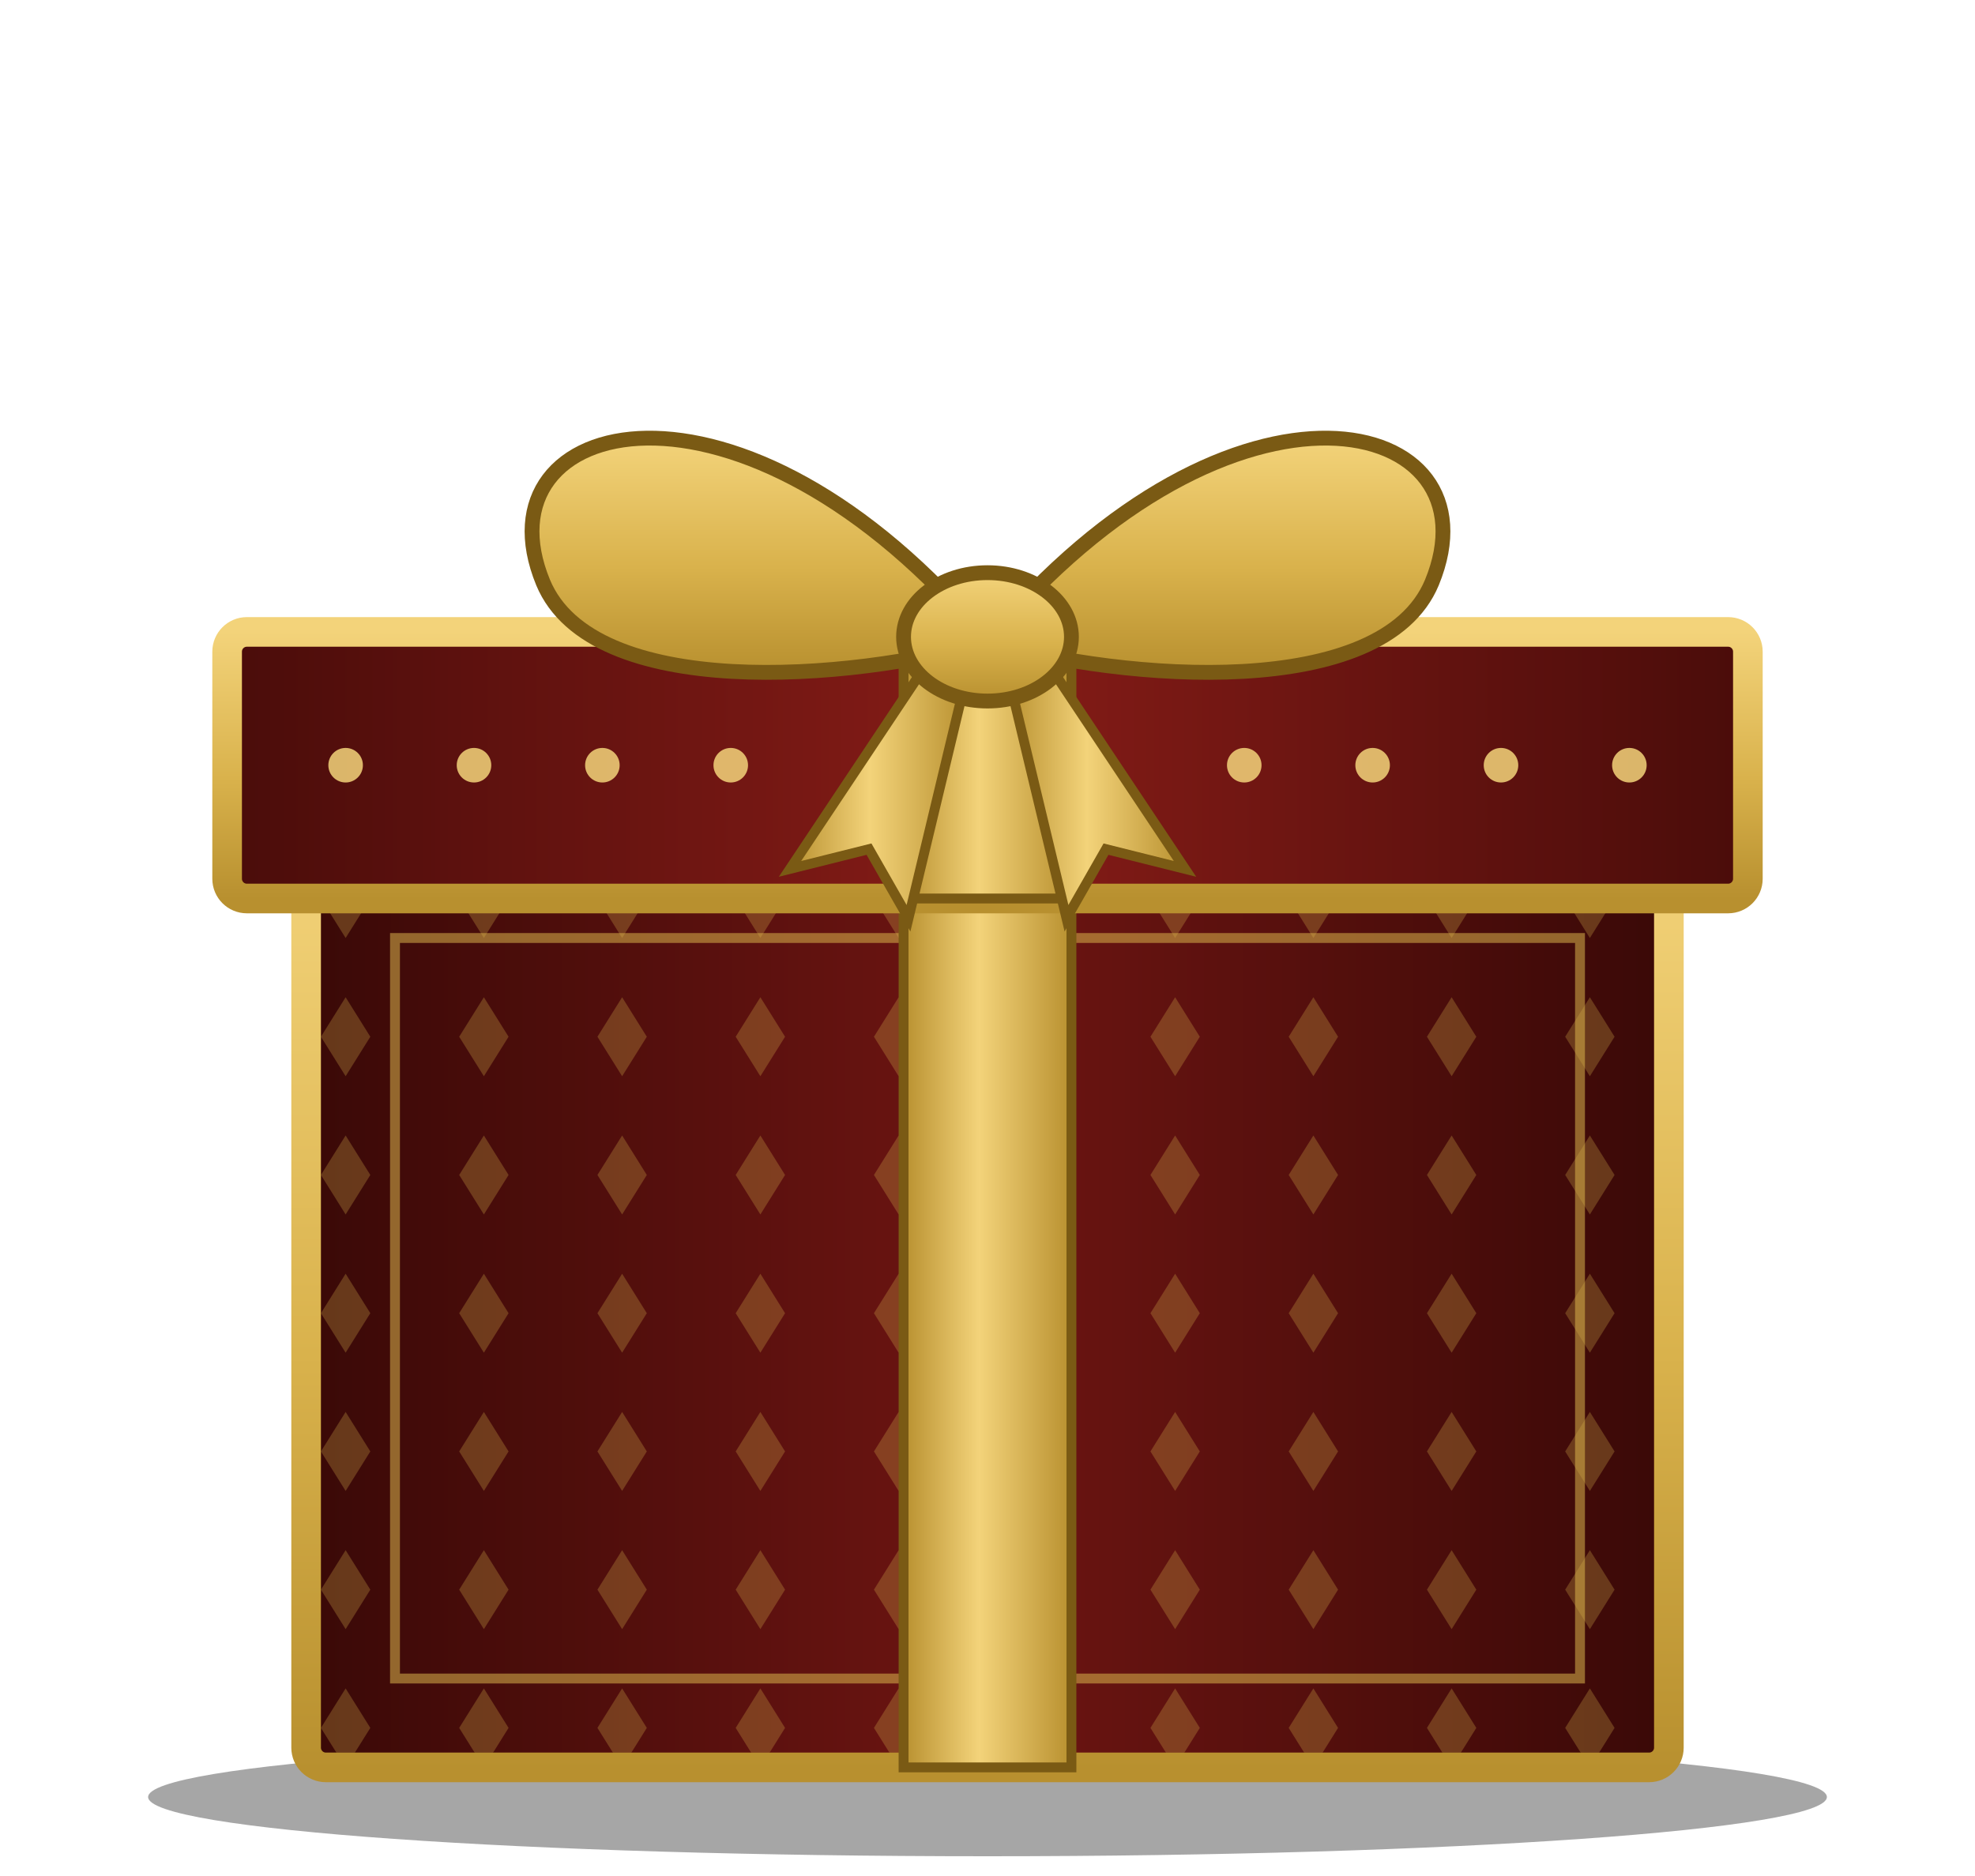
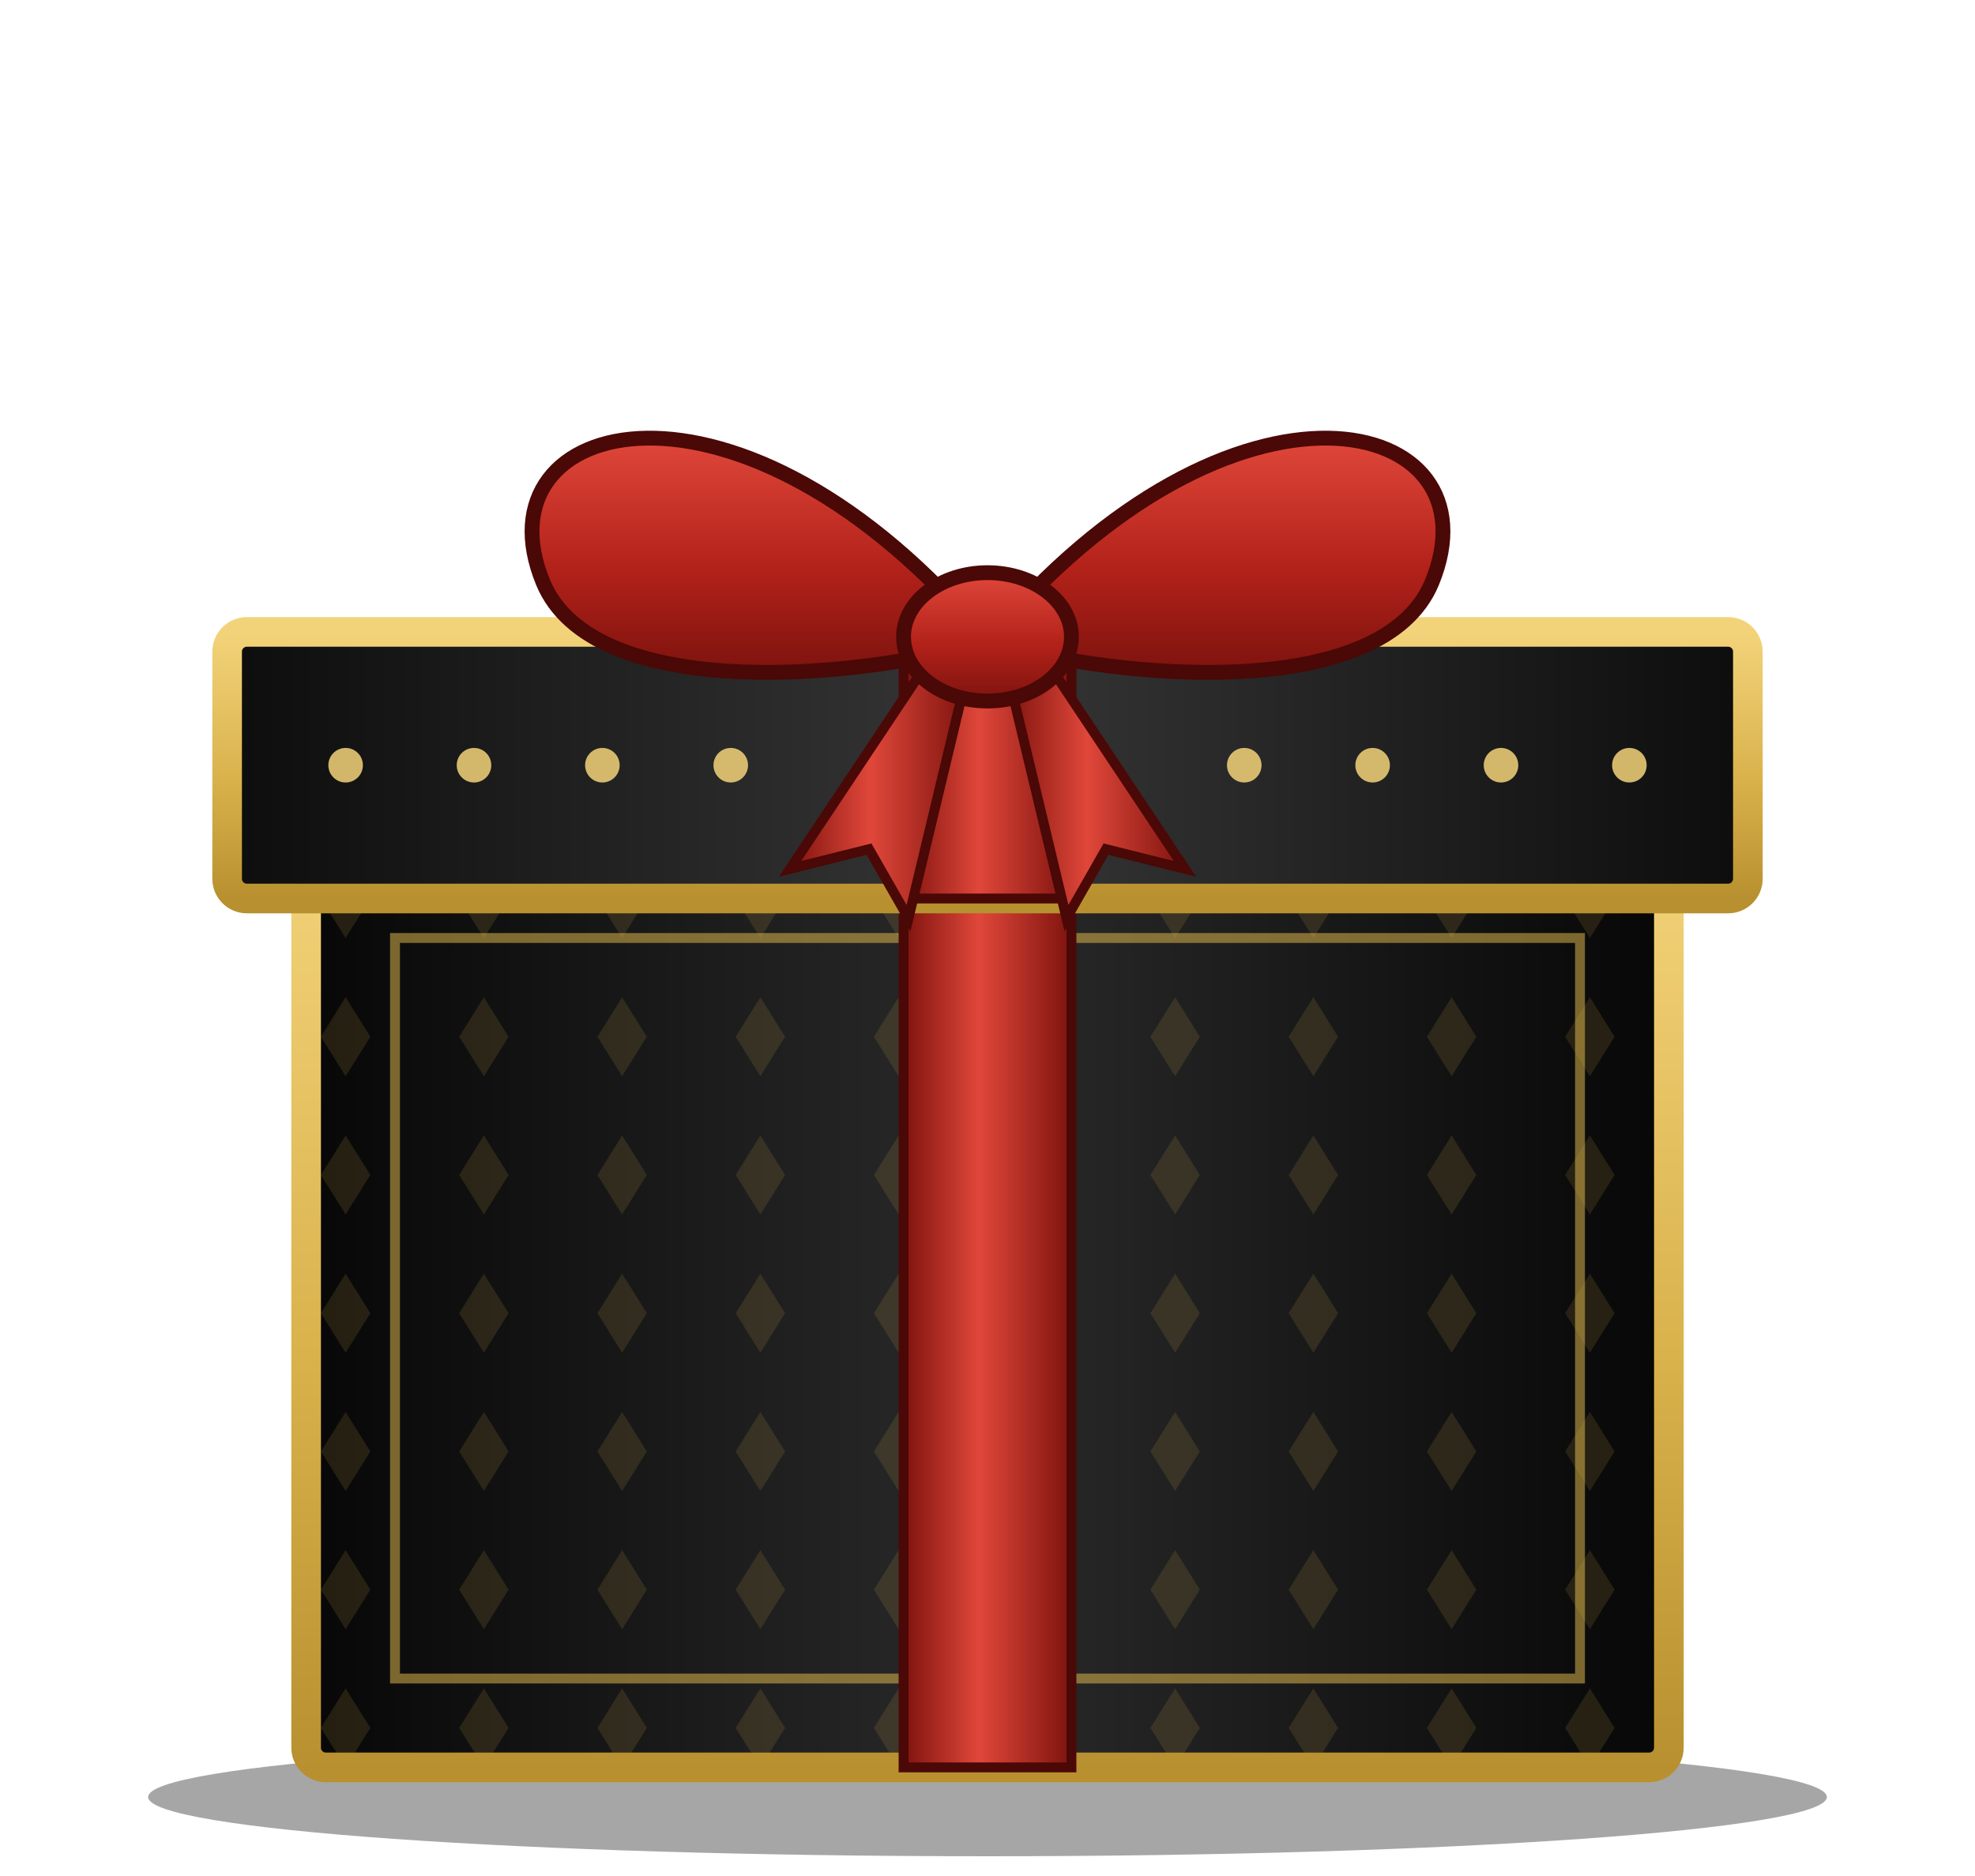
<svg xmlns="http://www.w3.org/2000/svg" viewBox="0 0 400 380">
  <defs>
    <linearGradient id="gold" x1="0" y1="0" x2="0" y2="1">
      <stop offset="0" stop-color="#f3d37a" />
      <stop offset=".55" stop-color="#d9b24c" />
      <stop offset="1" stop-color="#b8902f" />
    </linearGradient>
    <linearGradient id="goldH" x1="0" y1="0" x2="1" y2="0">
      <stop offset="0" stop-color="#b8902f" />
      <stop offset=".45" stop-color="#f3d37a" />
      <stop offset="1" stop-color="#b8902f" />
    </linearGradient>
    <linearGradient id="body" x1="0" y1="0" x2="1" y2="0">
-       <stop offset="0" stop-color="#3a0907" />
-       <stop offset=".5" stop-color="#6e1512" />
-       <stop offset="1" stop-color="#3a0907" />
+       <stop offset="0" stop-color="#070707" />
+       <stop offset=".5" stop-color="#2a2a2a" />
+       <stop offset="1" stop-color="#070707" />
    </linearGradient>
    <linearGradient id="lid" x1="0" y1="0" x2="1" y2="0">
-       <stop offset="0" stop-color="#4a0c0a" />
-       <stop offset=".5" stop-color="#861c17" />
-       <stop offset="1" stop-color="#4a0c0a" />
+       <stop offset="0" stop-color="#0d0d0d" />
+       <stop offset=".5" stop-color="#363636" />
+       <stop offset="1" stop-color="#0d0d0d" />
    </linearGradient>
    <pattern id="diamonds" width="28" height="28" patternUnits="userSpaceOnUse">
-       <path d="M14 6 L19 14 L14 22 L9 14Z" fill="#d9b24c" opacity=".28" />
+       <path d="M14 6 L19 14 L14 22 L9 14Z" fill="#d9b24c" opacity=".14" />
    </pattern>
+     <linearGradient id="red" x1="0" y1="0" x2="0" y2="1">
+       <stop offset="0" stop-color="#e0473a" />
+       <stop offset=".55" stop-color="#b3221a" />
+       <stop offset="1" stop-color="#7e130e" />
+     </linearGradient>
+     <linearGradient id="redH" x1="0" y1="0" x2="1" y2="0">
+       <stop offset="0" stop-color="#7e130e" />
+       <stop offset=".45" stop-color="#e0473a" />
+       <stop offset="1" stop-color="#7e130e" />
+     </linearGradient>
  </defs>
  <ellipse cx="200" cy="364" rx="170" ry="12" fill="#000" opacity=".35" />
  <rect x="62" y="172" width="276" height="186" rx="4" fill="url(#body)" stroke="url(#gold)" stroke-width="6" />
  <rect x="65" y="175" width="270" height="180" fill="url(#diamonds)" />
  <rect x="80" y="190" width="240" height="150" fill="none" stroke="#d9b24c" stroke-opacity=".55" stroke-width="2" />
-   <rect x="183" y="172" width="34" height="186" fill="url(#goldH)" stroke="#7a5a14" stroke-width="2" />
+   <rect x="183" y="172" width="34" height="186" fill="url(#redH)" stroke="#4a0806" stroke-width="2" />
  <rect x="46" y="128" width="308" height="54" rx="4" fill="url(#lid)" stroke="url(#gold)" stroke-width="6" />
  <g fill="#f3d37a" opacity=".85">
    <circle cx="70" cy="155" r="3.5" />
    <circle cx="96" cy="155" r="3.5" />
    <circle cx="122" cy="155" r="3.5" />
    <circle cx="148" cy="155" r="3.5" />
    <circle cx="252" cy="155" r="3.5" />
    <circle cx="278" cy="155" r="3.5" />
    <circle cx="304" cy="155" r="3.5" />
    <circle cx="330" cy="155" r="3.5" />
  </g>
-   <rect x="183" y="128" width="34" height="54" fill="url(#goldH)" stroke="#7a5a14" stroke-width="2" />
-   <path d="M200 130 C 150 70, 96 84, 110 118 C 120 142, 172 138, 200 130Z" fill="url(#gold)" stroke="#7a5a14" stroke-width="3" />
-   <path d="M200 130 C 250 70, 304 84, 290 118 C 280 142, 228 138, 200 130Z" fill="url(#gold)" stroke="#7a5a14" stroke-width="3" />
-   <path d="M188 134 L 160 176 L 176 172 L 184 186 L 196 136Z" fill="url(#goldH)" stroke="#7a5a14" stroke-width="2" />
-   <path d="M212 134 L 240 176 L 224 172 L 216 186 L 204 136Z" fill="url(#goldH)" stroke="#7a5a14" stroke-width="2" />
-   <ellipse cx="200" cy="129" rx="17" ry="13" fill="url(#gold)" stroke="#7a5a14" stroke-width="3" />
+   <rect x="183" y="128" width="34" height="54" fill="url(#redH)" stroke="#4a0806" stroke-width="2" />
+   <path d="M200 130 C 150 70, 96 84, 110 118 C 120 142, 172 138, 200 130Z" fill="url(#red)" stroke="#4a0806" stroke-width="3" />
+   <path d="M200 130 C 250 70, 304 84, 290 118 C 280 142, 228 138, 200 130Z" fill="url(#red)" stroke="#4a0806" stroke-width="3" />
+   <path d="M188 134 L 160 176 L 176 172 L 184 186 L 196 136Z" fill="url(#redH)" stroke="#4a0806" stroke-width="2" />
+   <path d="M212 134 L 240 176 L 224 172 L 216 186 L 204 136Z" fill="url(#redH)" stroke="#4a0806" stroke-width="2" />
+   <ellipse cx="200" cy="129" rx="17" ry="13" fill="url(#red)" stroke="#4a0806" stroke-width="3" />
</svg>
